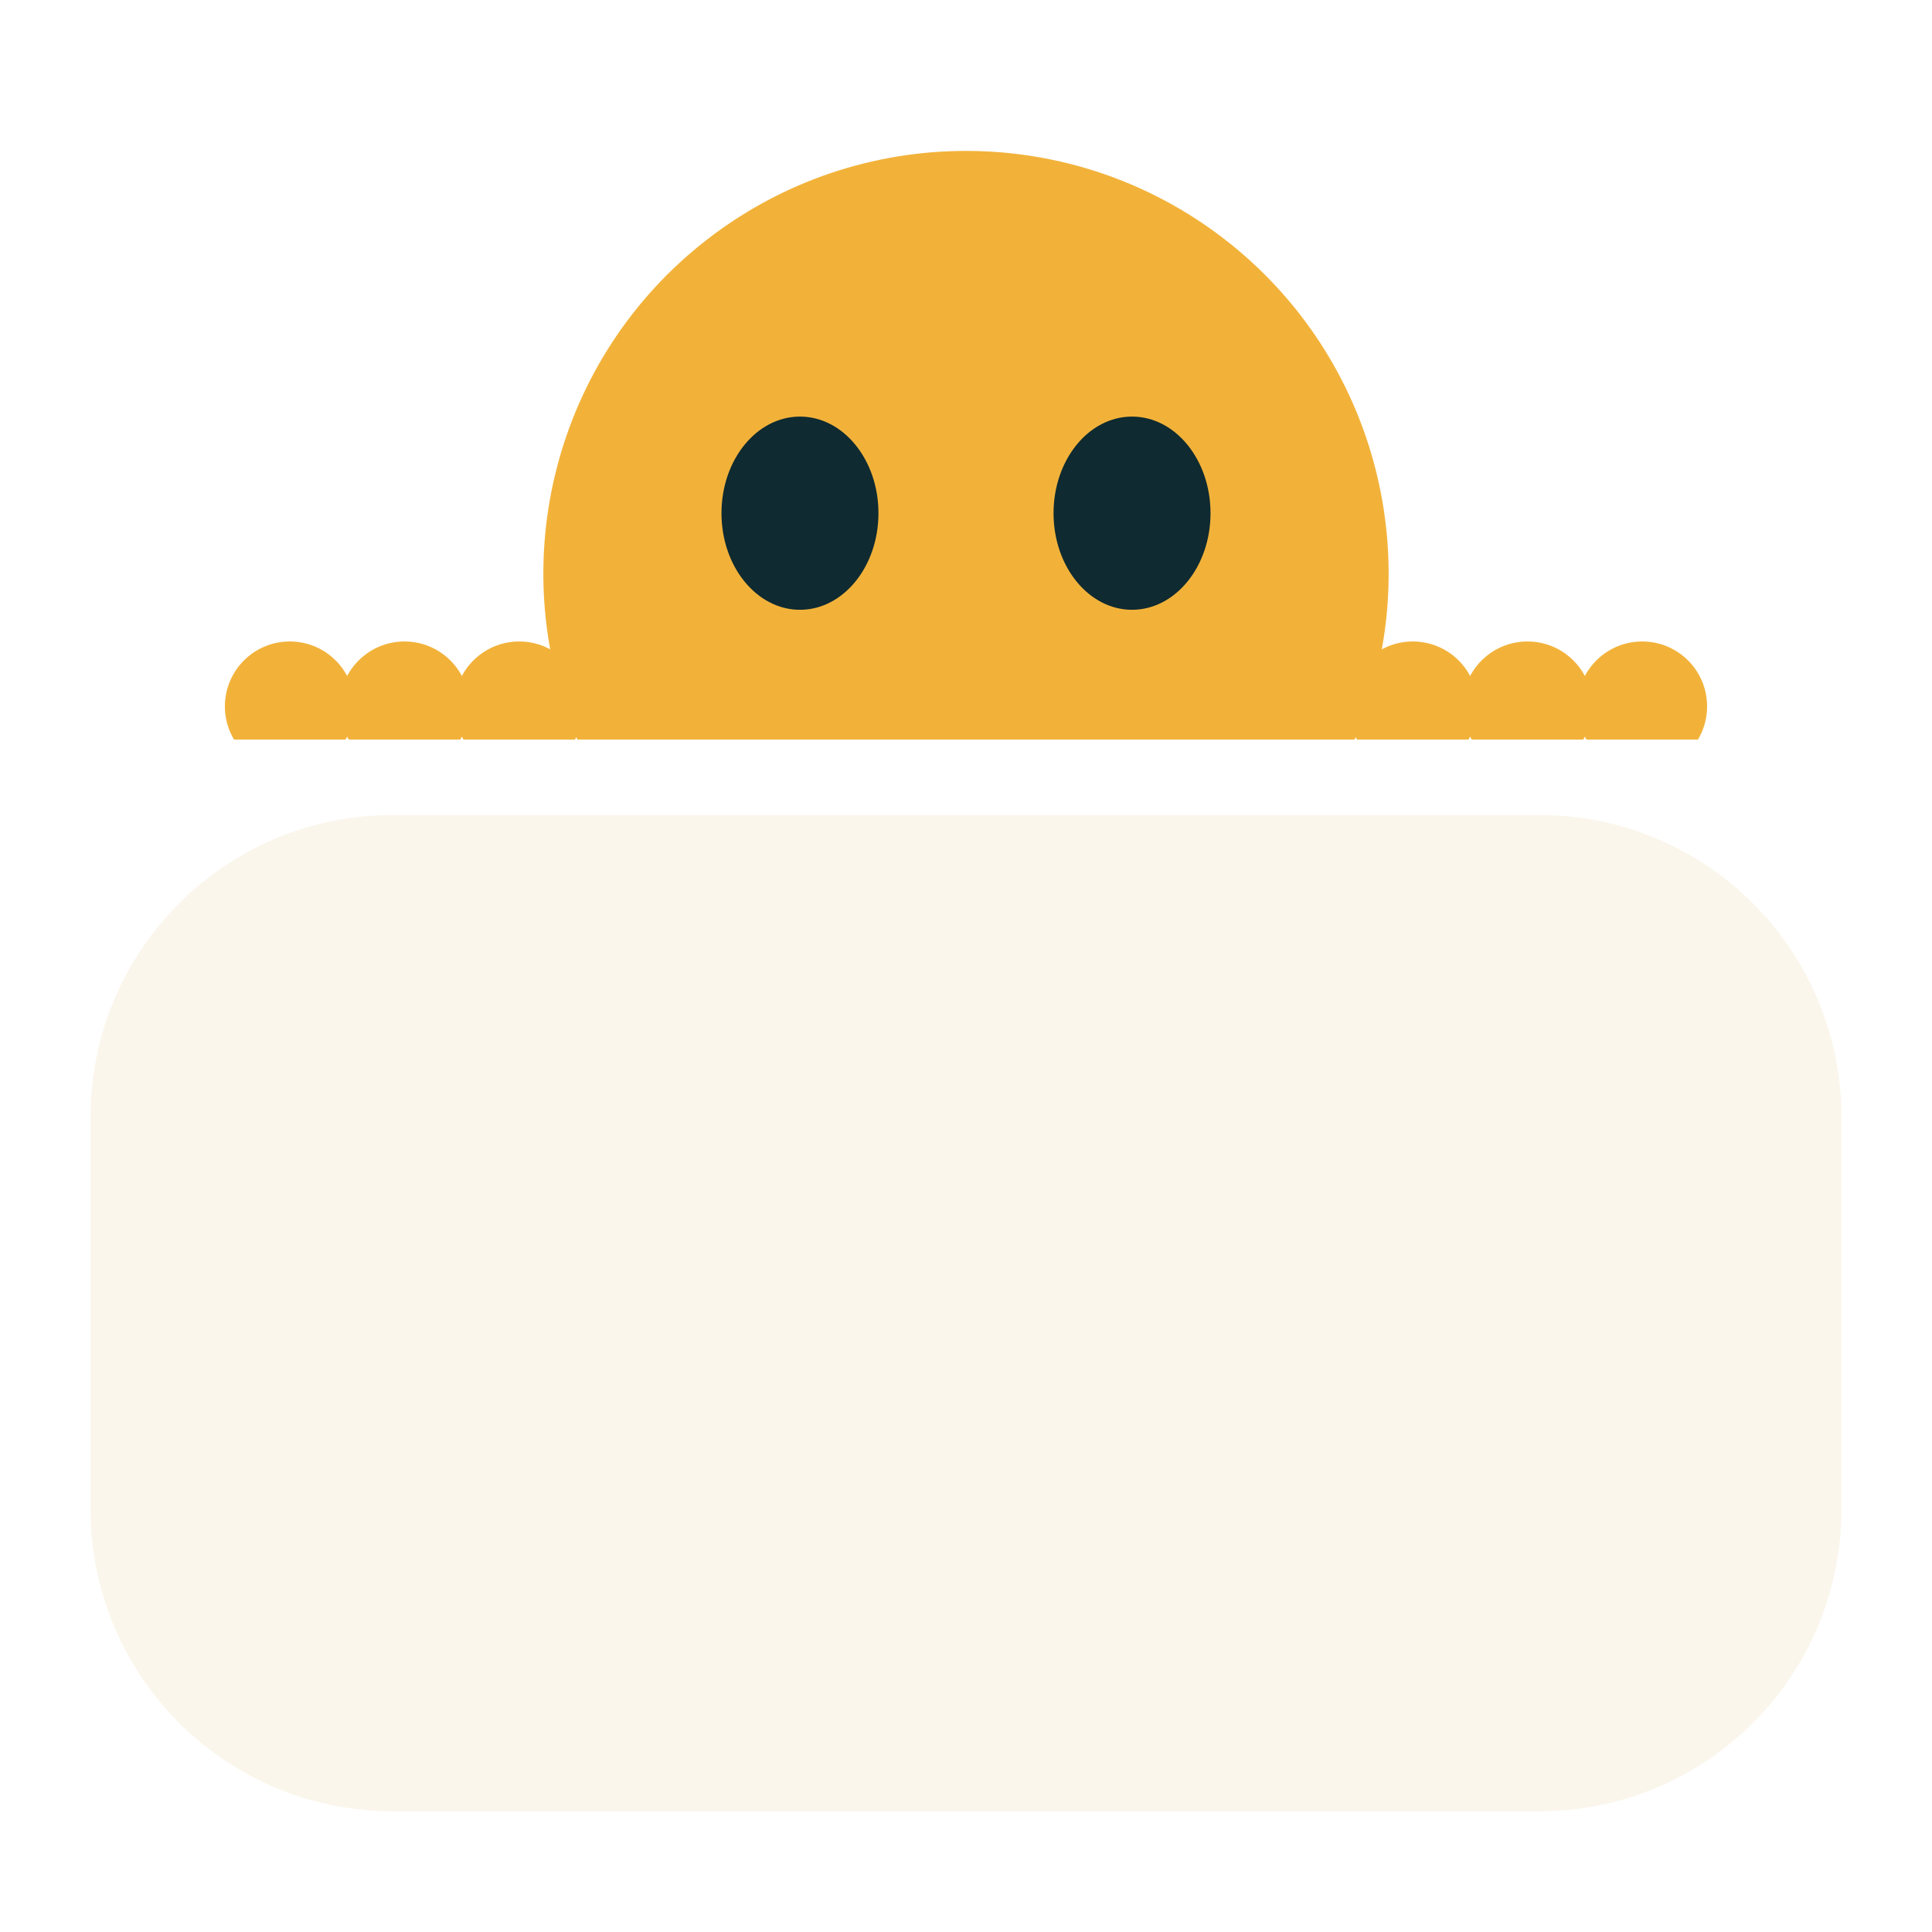
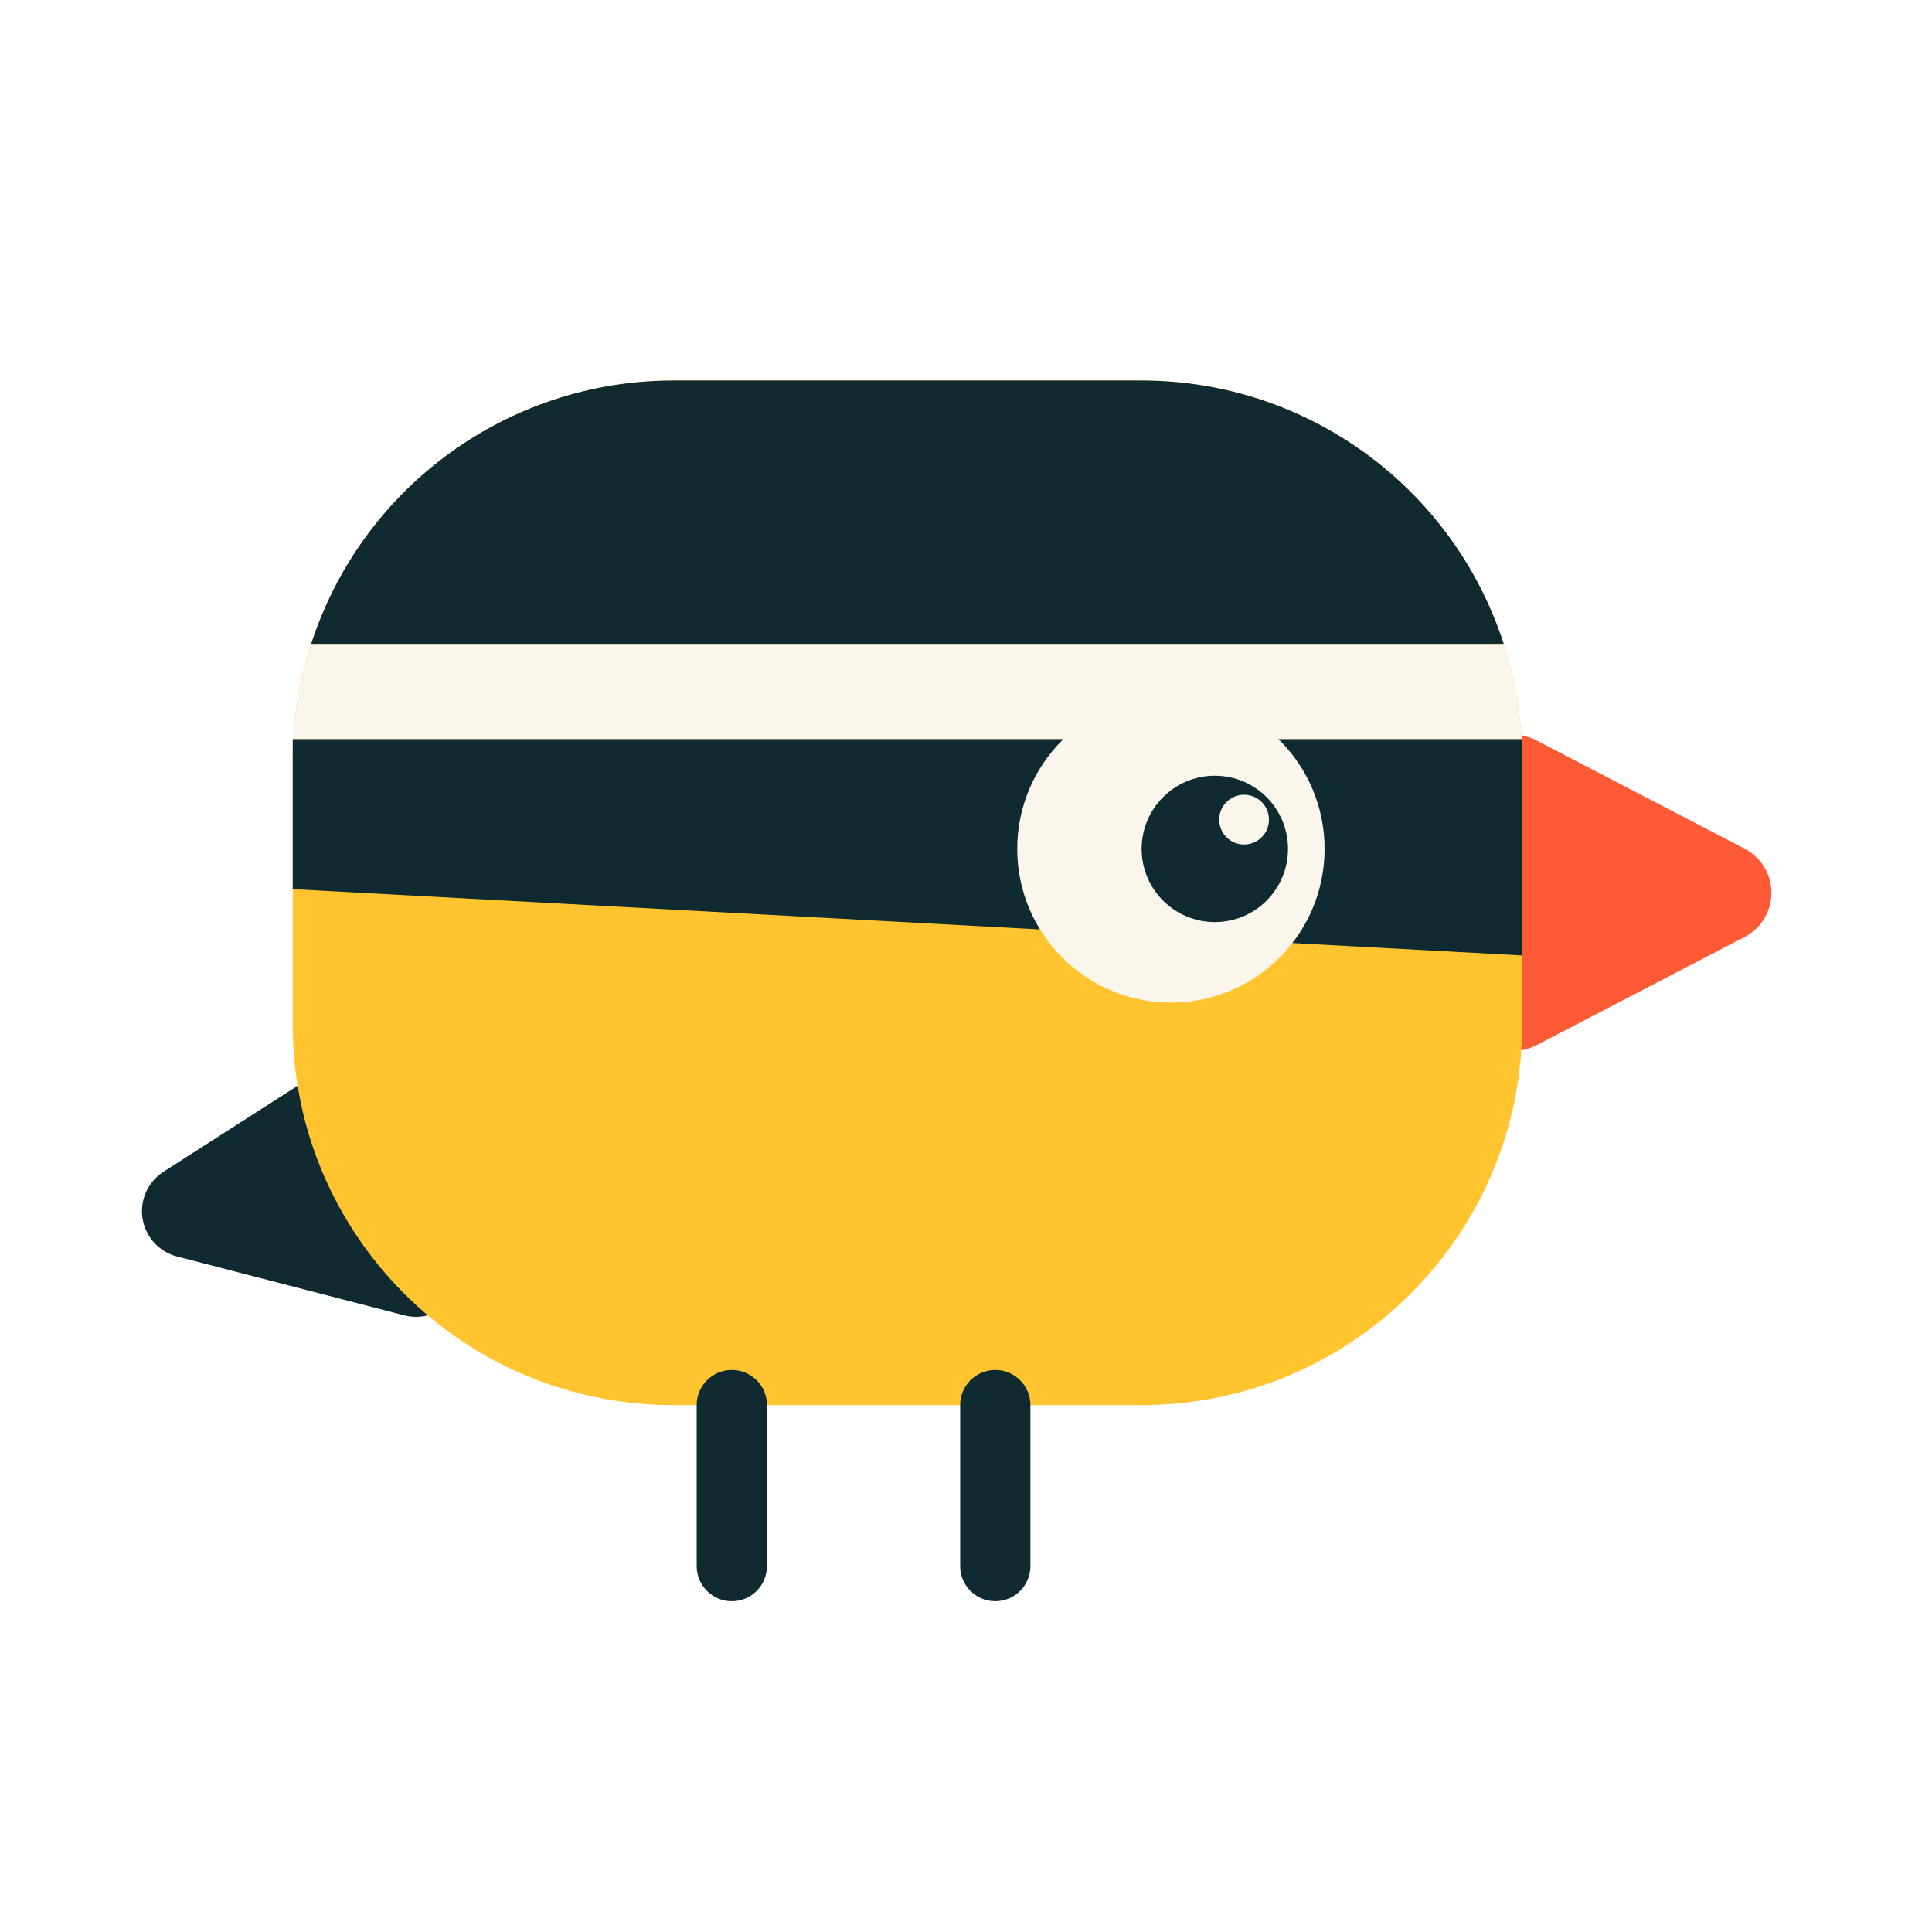
- <svg xmlns="http://www.w3.org/2000/svg" viewBox="0 0 64 64" width="64" height="64" role="img" aria-label="Telinha Segura">
+ <svg xmlns="http://www.w3.org/2000/svg" viewBox="-6 -6 132 132" width="132" height="132" role="img" aria-label="Telinha Segura">
  <g>
-     <path fill="#FBF6EC" d="M13 27H51A10 10 0 0 1 61 37V50A10 10 0 0 1 51 60H13A10 10 0 0 1 3 50V37A10 10 0 0 1 13 27Z" />
-     <path fill="#F2B23A" d="M19.126 24.5A14 14 0 1 1 44.874 24.5Z" />
-     <path fill="#F2B23A" d="M7.753 24.5A2.15 2.15 0 1 1 11.447 24.5Z" />
-     <path fill="#F2B23A" d="M11.553 24.5A2.15 2.15 0 1 1 15.247 24.5Z" />
-     <path fill="#F2B23A" d="M15.353 24.5A2.15 2.15 0 1 1 19.047 24.5Z" />
-     <path fill="#F2B23A" d="M44.953 24.5A2.15 2.15 0 1 1 48.647 24.5Z" />
-     <path fill="#F2B23A" d="M48.753 24.5A2.15 2.15 0 1 1 52.447 24.5Z" />
-     <path fill="#F2B23A" d="M52.553 24.5A2.15 2.15 0 1 1 56.247 24.5Z" />
-     <ellipse fill="#0F2A30" cx="26.5" cy="17" rx="2.6" ry="3.2" />
-     <ellipse fill="#0F2A30" cx="37.5" cy="17" rx="2.6" ry="3.2" />
+     <polygon fill="#0F2A30" stroke="#0F2A30" stroke-width="6.4" stroke-linejoin="round" points="21.25 67.55 6.9 76.75 22.42 80.77" />
+     <polygon fill="#FF5A36" stroke="#FF5A36" stroke-width="6.8" stroke-linejoin="round" points="97.4 47.6 111.63 55 97.4 62.4" />
+     <path fill="#FFC42E" d="M40 20H72A26 26 0 0 1 98 46V64A26 26 0 0 1 72 90H40A26 26 0 0 1 14 64V46A26 26 0 0 1 40 20Z" />
+     <path fill="#0F2A30" d="M15.261 38A26 26 0 0 1 40 20H72A26 26 0 0 1 96.739 38Z" />
+     <path fill="#FBF6EC" d="M15.261 38H96.739A26 26 0 0 1 97.957 44.5H14.043A26 26 0 0 1 15.261 38Z" />
+     <polygon fill="#0F2A30" points="14 44.5 98 44.5 98 59.28 14 54.75" />
+     <rect fill="#0F2A30" x="41.6" y="87.6" width="4.8" height="15.8" rx="2.4" />
+     <rect fill="#0F2A30" x="59.6" y="87.6" width="4.8" height="15.8" rx="2.4" />
+     <circle fill="#FBF6EC" cx="74" cy="52" r="10.5" />
+     <circle fill="#0F2A30" cx="77" cy="52" r="5" />
+     <circle fill="#FBF6EC" cx="79" cy="50" r="1.7" />
  </g>
</svg>
